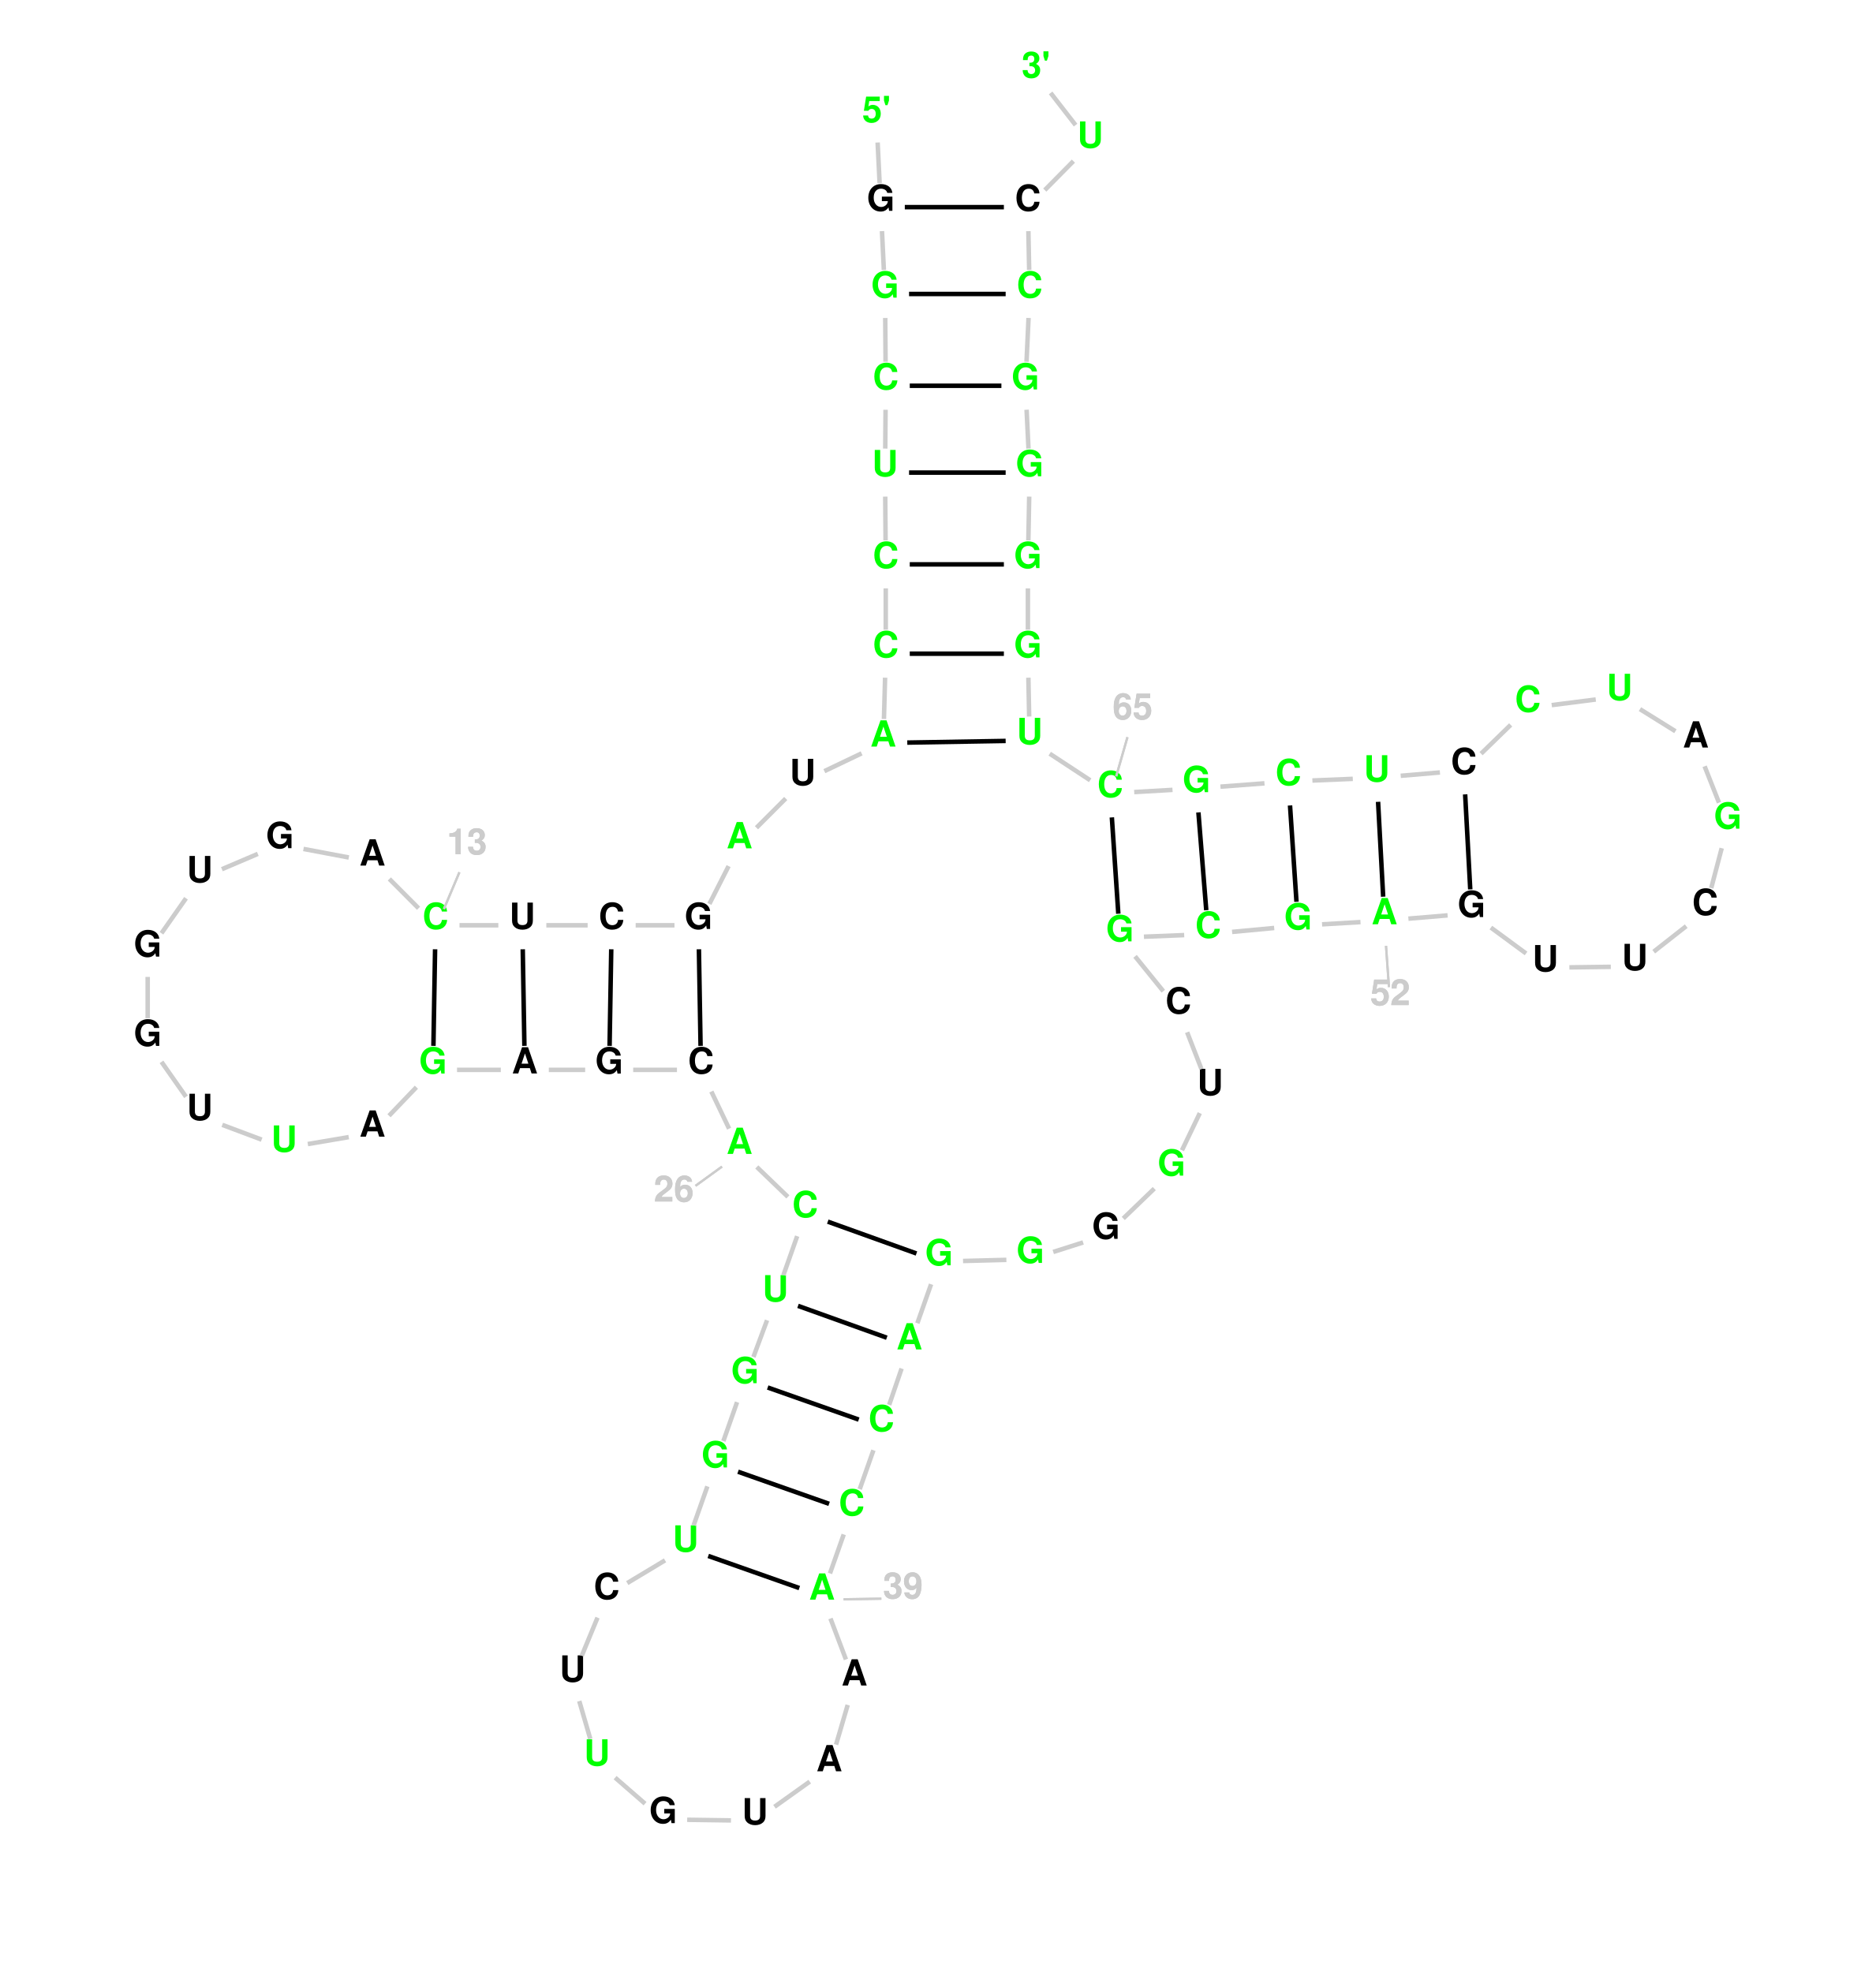
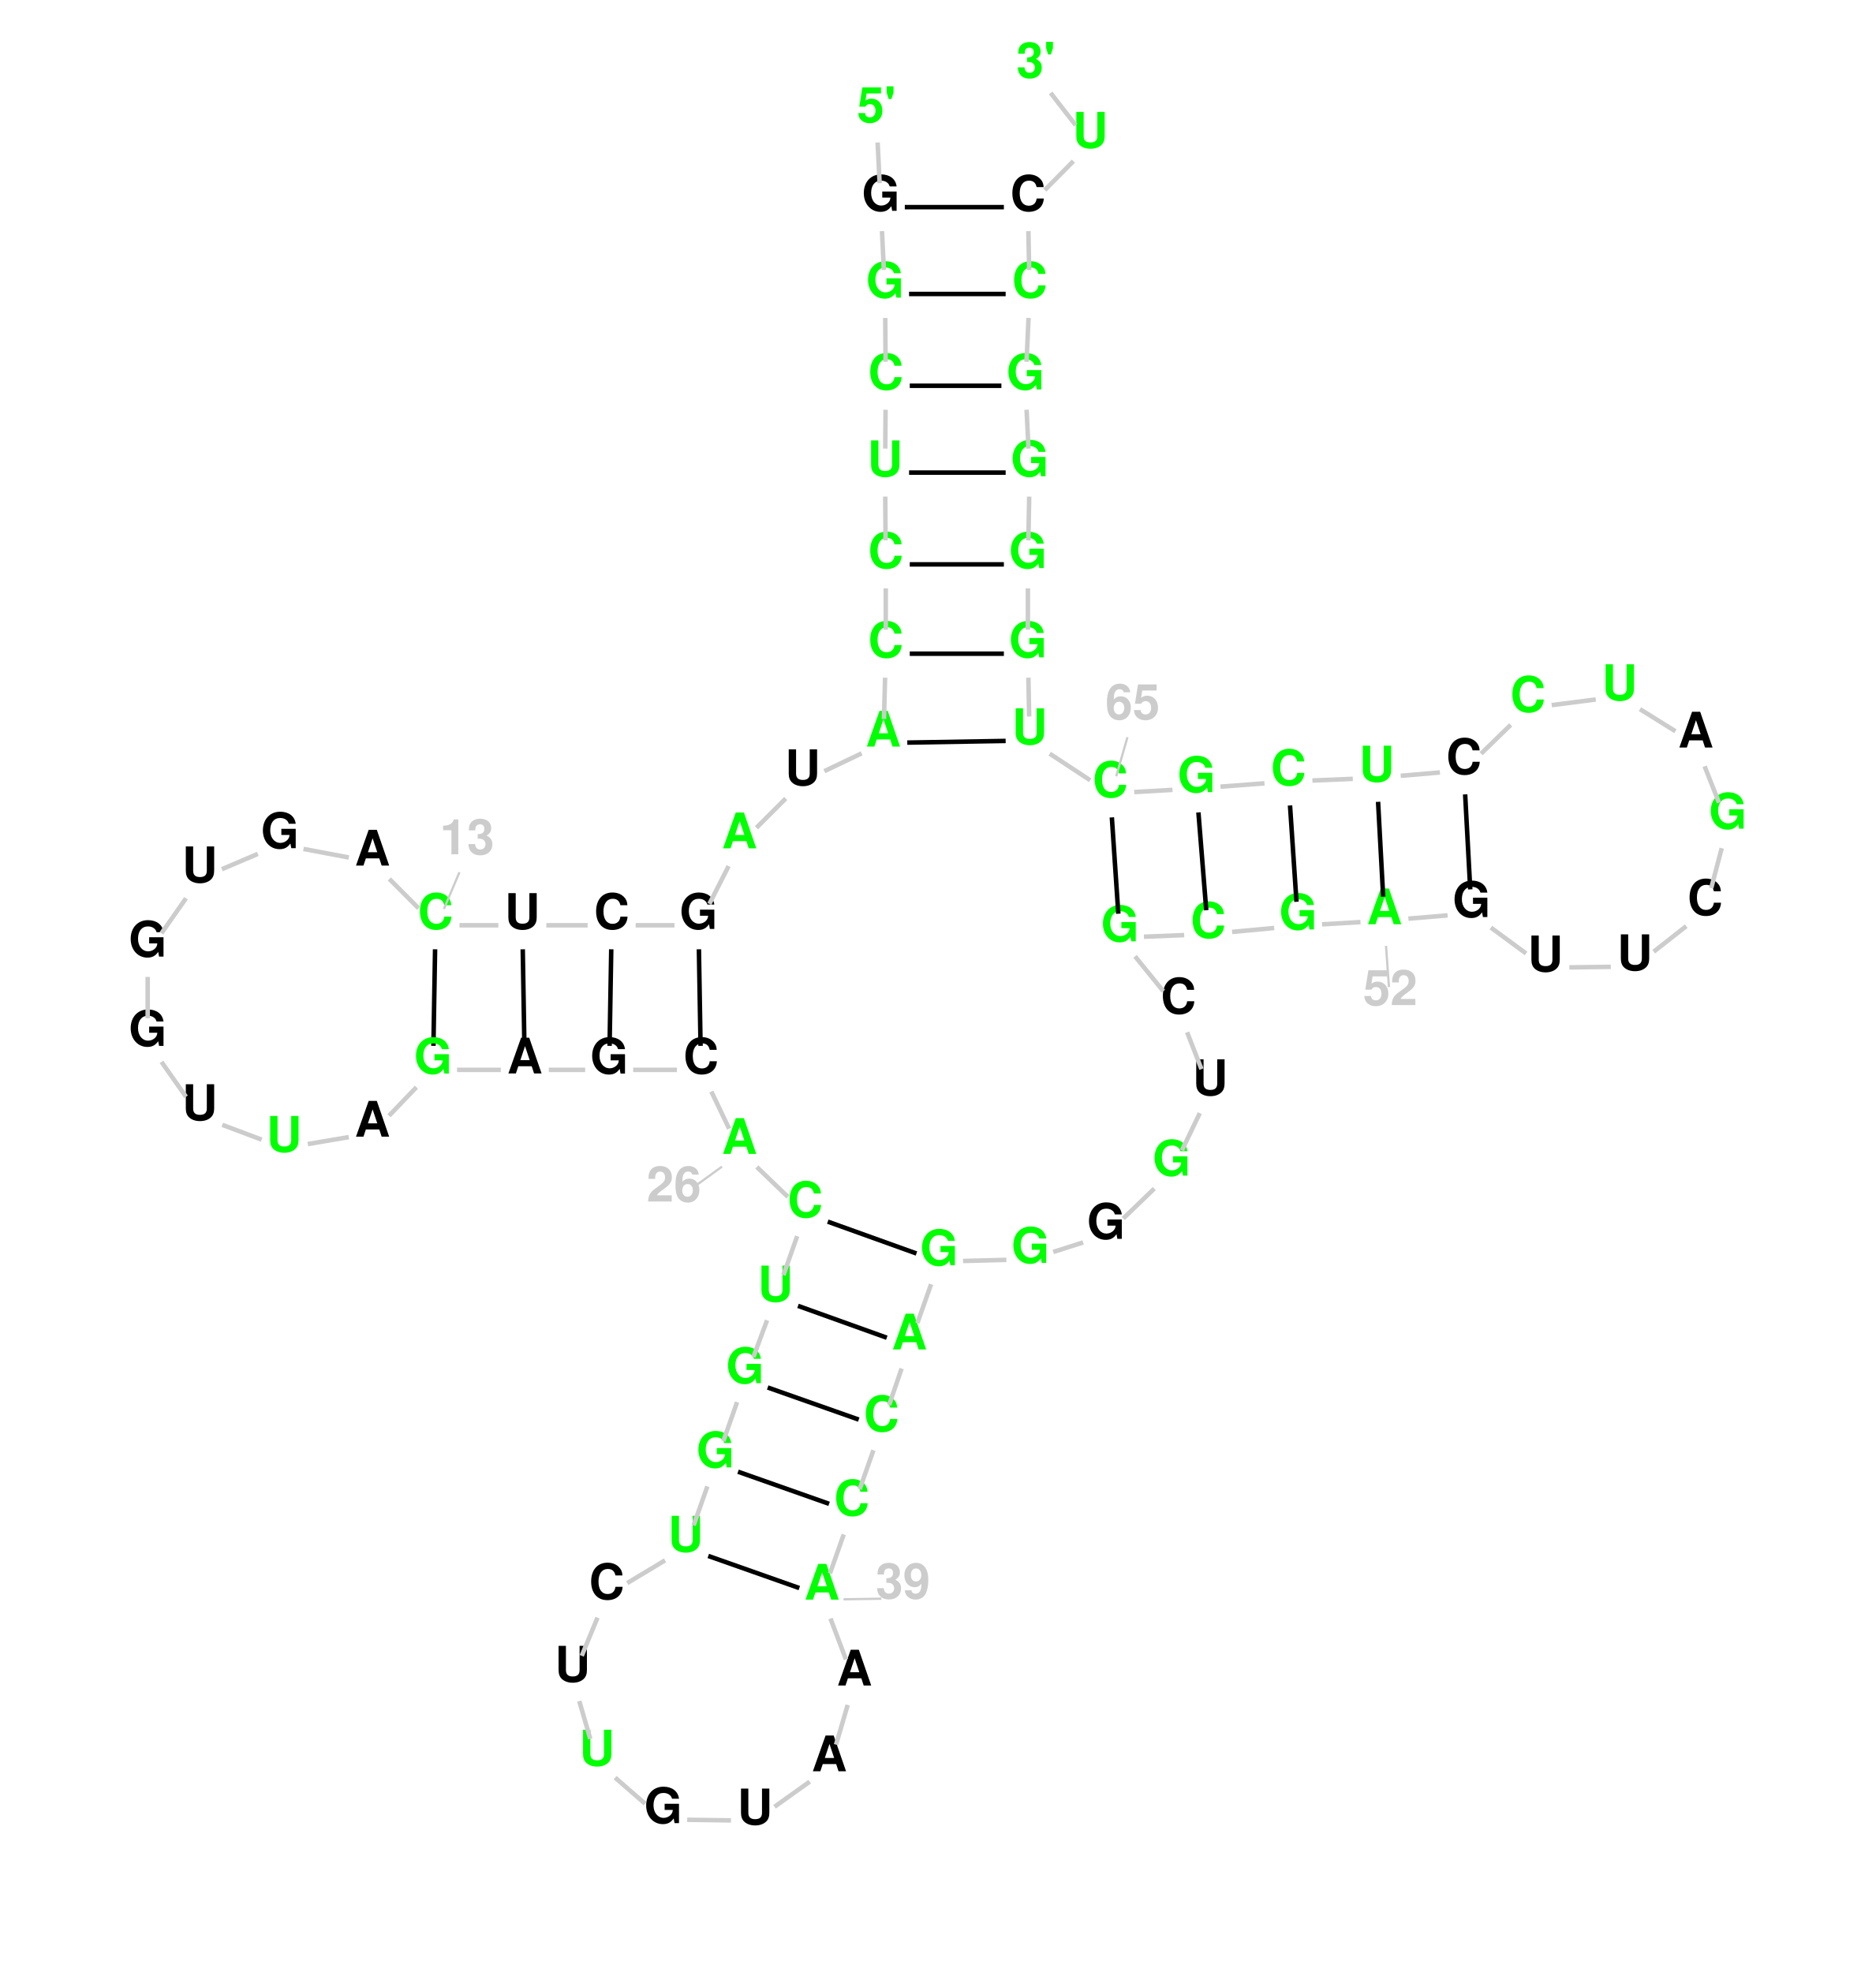
<svg xmlns="http://www.w3.org/2000/svg" width="634.96" height="667.718">
-   <g>
-     <style type="text/css">
+   <g id="r2dt-URS0000023412_9606-E_Thr">
+     <g>
+       <style type="text/css">

- 
- circle.red {stroke: rgb(255, 0, 255); fill: none; }
- circle.green {stroke: rgb(0, 255, 0); fill: none; }
- circle.blue {stroke: rgb(0, 0, 255); fill: none; }
- circle.black {stroke: rgb(0, 0, 0); fill: none; }
- circle.gray {stroke: rgb(204, 204, 204); fill: none; }
- circle.brown {stroke: rgb(211.65, 104.55, 30.6); fill: none; }
- line.red {stroke: rgb(255, 0, 255); stroke-width: 1.524; }
- line.green {stroke: rgb(0, 255, 0); stroke-width: 1.524; }
- line.blue {stroke: rgb(0, 0, 255); stroke-width: 1.524; }
- line.black {stroke: rgb(0, 0, 0); stroke-width: 1.524; }
- line.gray {stroke: rgb(204, 204, 204); stroke-width: 1.524; }
- line.brown {stroke: rgb(211.65, 104.55, 30.6); stroke-width: 1.524; }
- line {stroke: rgb(0, 0, 0); }
- text.red {fill: rgb(255, 0, 255); font-size: 12.192px; font-weight: bold; font-family: Helvetica; }
- text.green {fill: rgb(0, 255, 0); font-size: 12.192px; font-weight: bold; font-family: Helvetica; }
- text.blue {fill: rgb(0, 0, 255); font-size: 12.192px; font-weight: bold; font-family: Helvetica; }
- text.black {fill: rgb(0, 0, 0); font-size: 12.192px; font-weight: bold; font-family: Helvetica; }
- text.gray {fill: rgb(204, 204, 204); font-size: 12.192px; font-weight: bold; font-family: Helvetica; }
- text.brown {fill: rgb(211.65, 104.55, 30.6); font-size: 12.192px; font-weight: bold; font-family: Helvetica; }
- text {fill: rgb(0, 0, 0); font-size: 12.192px; font-weight: bold; font-family: Helvetica; text-anchor: middle; alignment-baseline: middle; }
- 
- .pseudoknot_connection{stroke-linecap: round; stroke-opacity: 0.2; stroke-width: 1.5; }
- .pseudoknot_segment1{stroke-linecap: round; stroke-opacity: 0.4; stroke-width: 12.192; }
- .pseudoknot_segment2{stroke-linecap: round; stroke-opacity: 0.4; stroke-width: 12.192; }
- line.numbering-line{stroke: rgb(204, 204, 204); stroke-width: 0.762; }
- line.predicted{stroke: rgb(0, 0, 0); stroke-dasharray: 2; }
- polyline{fill: none; stroke-linejoin: round; }
- sequential{visibility: hidden; }
- text.numbering-label{fill: rgb(204, 204, 204); }
+ #r2dt-URS0000023412_9606-E_Thr circle.red{stroke: rgb(255, 0, 255); fill: none; }#r2dt-URS0000023412_9606-E_Thr circle.green{stroke: rgb(0, 255, 0); fill: none; }#r2dt-URS0000023412_9606-E_Thr circle.blue{stroke: rgb(0, 0, 255); fill: none; }#r2dt-URS0000023412_9606-E_Thr circle.black{stroke: rgb(0, 0, 0); fill: none; }#r2dt-URS0000023412_9606-E_Thr circle.gray{stroke: rgb(204, 204, 204); fill: none; }#r2dt-URS0000023412_9606-E_Thr circle.brown{stroke: rgb(211.65, 104.55, 30.6); fill: none; }#r2dt-URS0000023412_9606-E_Thr line.red{stroke: rgb(255, 0, 255); stroke-width: 1.524; }#r2dt-URS0000023412_9606-E_Thr line.green{stroke: rgb(0, 255, 0); stroke-width: 1.524; }#r2dt-URS0000023412_9606-E_Thr line.blue{stroke: rgb(0, 0, 255); stroke-width: 1.524; }#r2dt-URS0000023412_9606-E_Thr line.black{stroke: rgb(0, 0, 0); stroke-width: 1.524; }#r2dt-URS0000023412_9606-E_Thr line.gray{stroke: rgb(204, 204, 204); stroke-width: 1.524; }#r2dt-URS0000023412_9606-E_Thr line.brown{stroke: rgb(211.65, 104.55, 30.6); stroke-width: 1.524; }#r2dt-URS0000023412_9606-E_Thr line{stroke: rgb(0, 0, 0); }#r2dt-URS0000023412_9606-E_Thr text.red{fill: rgb(255, 0, 255); font-size: 16.603px; font-weight: bold; font-family: Helvetica; }#r2dt-URS0000023412_9606-E_Thr text.green{fill: rgb(0, 255, 0); font-size: 16.603px; font-weight: bold; font-family: Helvetica; }#r2dt-URS0000023412_9606-E_Thr text.blue{fill: rgb(0, 0, 255); font-size: 16.603px; font-weight: bold; font-family: Helvetica; }#r2dt-URS0000023412_9606-E_Thr text.black{fill: rgb(0, 0, 0); font-size: 16.603px; font-weight: bold; font-family: Helvetica; }#r2dt-URS0000023412_9606-E_Thr text.gray{fill: rgb(204, 204, 204); font-size: 16.603px; font-weight: bold; font-family: Helvetica; }#r2dt-URS0000023412_9606-E_Thr text.brown{fill: rgb(211.65, 104.55, 30.6); font-size: 16.603px; font-weight: bold; font-family: Helvetica; }#r2dt-URS0000023412_9606-E_Thr text{fill: rgb(0, 0, 0); font-size: 16.603px; font-weight: bold; font-family: Helvetica; text-anchor: middle; alignment-baseline: middle; }#r2dt-URS0000023412_9606-E_Thr .pseudoknot_connection{stroke-linecap: round; stroke-opacity: 0.2; stroke-width: 1.5; }#r2dt-URS0000023412_9606-E_Thr .pseudoknot_segment1{stroke-linecap: round; stroke-opacity: 0.4; stroke-width: 12.192; }#r2dt-URS0000023412_9606-E_Thr .pseudoknot_segment2{stroke-linecap: round; stroke-opacity: 0.4; stroke-width: 12.192; }#r2dt-URS0000023412_9606-E_Thr .sequential{visibility: hidden; }#r2dt-URS0000023412_9606-E_Thr line.numbering-line{stroke: rgb(204, 204, 204); stroke-width: 0.762; }#r2dt-URS0000023412_9606-E_Thr line.predicted{stroke: rgb(0, 0, 0); stroke-dasharray: 2; }#r2dt-URS0000023412_9606-E_Thr polyline{fill: none; stroke-linejoin: round; }#r2dt-URS0000023412_9606-E_Thr text.numbering-label{fill: rgb(204, 204, 204); }

</style>
-   </g>
-   <g>
-     <text x="296.73" y="41.352" class="green">5'</text>
-   </g>
-   <g>
-     <text x="298.2" y="71.358" class="black">G</text>
-   </g>
-   <g>
-     <line x1="306.328" y1="70.139" x2="339.872" y2="70.139" class="black" />
-   </g>
-   <g>
-     <text x="299.64" y="100.758" class="green">G</text>
-   </g>
-   <g>
-     <line x1="307.768" y1="99.539" x2="340.472" y2="99.539" class="black" />
-   </g>
-   <g>
-     <text x="299.88" y="131.838" class="green">C</text>
-   </g>
-   <g>
-     <line x1="308.008" y1="130.619" x2="339.032" y2="130.619" class="black" />
-   </g>
-   <g>
-     <text x="299.64" y="161.238" class="green">U</text>
-   </g>
-   <g>
-     <line x1="307.768" y1="160.019" x2="340.472" y2="160.019" class="black" />
-   </g>
-   <g>
-     <text x="299.88" y="192.318" class="green">C</text>
-   </g>
-   <g>
-     <line x1="308.008" y1="191.099" x2="339.872" y2="191.099" class="black" />
-   </g>
-   <g>
-     <text x="299.88" y="222.558" class="green">C</text>
-   </g>
-   <g>
-     <line x1="308.008" y1="221.339" x2="339.872" y2="221.339" class="black" />
-   </g>
-   <g>
-     <text x="299.04" y="252.798" class="green">A</text>
-   </g>
-   <g>
-     <line x1="307.167" y1="251.441" x2="340.473" y2="250.876" class="black" />
-   </g>
-   <g>
-     <text x="271.76" y="265.838" class="black">U</text>
-   </g>
-   <g>
-     <text x="250.36" y="287.238" class="green">A</text>
-   </g>
-   <g>
-     <text x="236.48" y="314.518" class="black">G</text>
-   </g>
-   <g>
-     <line x1="236.619" y1="321.426" x2="237.181" y2="354.132" class="black" />
-   </g>
-   <g>
-     <text x="207.08" y="314.518" class="black">C</text>
-   </g>
-   <g>
-     <line x1="206.941" y1="321.426" x2="206.379" y2="354.132" class="black" />
-   </g>
-   <g>
-     <text x="176.84" y="314.518" class="black">U</text>
-   </g>
-   <g>
-     <line x1="176.979" y1="321.426" x2="177.541" y2="354.132" class="black" />
-   </g>
-   <g>
-     <text x="147.44" y="314.518" class="green">C</text>
-   </g>
-   <g>
-     <line x1="147.301" y1="321.426" x2="146.739" y2="354.132" class="black" />
-   </g>
-   <g>
-     <text x="158.114" y="289.247" class="numbering-label sequential">13</text>
-   </g>
-   <g>
-     <text x="158.114" y="289.247" class="numbering-label template">13</text>
-   </g>
-   <g>
-     <line x1="150.286" y1="307.779" x2="155.539" y2="295.343" class="numbering-line sequential" />
-   </g>
-   <g>
-     <line x1="150.286" y1="307.779" x2="155.539" y2="295.343" class="numbering-line template" />
-   </g>
-   <g>
-     <text x="126.08" y="293.078" class="black">A</text>
-   </g>
-   <g>
-     <text x="94.76" y="287.158" class="black">G</text>
-   </g>
-   <g>
-     <text x="67.64" y="298.718" class="black">U</text>
-   </g>
-   <g>
-     <text x="50" y="323.878" class="black">G</text>
-   </g>
-   <g>
-     <text x="50" y="354.118" class="black">G</text>
-   </g>
-   <g>
-     <text x="67.64" y="379.238" class="black">U</text>
-   </g>
-   <g>
-     <text x="96.2" y="389.958" class="green">U</text>
-   </g>
-   <g>
-     <text x="126.08" y="384.878" class="black">A</text>
-   </g>
-   <g>
-     <text x="146.6" y="363.478" class="green">G</text>
-   </g>
-   <g>
-     <text x="177.68" y="363.478" class="black">A</text>
-   </g>
-   <g>
-     <text x="206.24" y="363.478" class="black">G</text>
-   </g>
-   <g>
-     <text x="237.32" y="363.478" class="black">C</text>
-   </g>
-   <g>
-     <text x="250.36" y="390.718" class="green">A</text>
-   </g>
-   <g>
-     <text x="228.154" y="406.825" class="numbering-label sequential">26</text>
-   </g>
-   <g>
-     <text x="228.154" y="406.825" class="numbering-label template">26</text>
-   </g>
-   <g>
-     <line x1="244.438" y1="395.013" x2="235.469" y2="401.519" class="numbering-line sequential" />
-   </g>
-   <g>
-     <line x1="244.438" y1="395.013" x2="235.469" y2="401.519" class="numbering-line template" />
-   </g>
-   <g>
-     <text x="272.6" y="412.118" class="green">C</text>
-   </g>
-   <g>
-     <line x1="280.25" y1="413.647" x2="310.27" y2="424.431" class="black" />
-   </g>
-   <g>
-     <text x="262.52" y="440.638" class="green">U</text>
-   </g>
-   <g>
-     <line x1="270.17" y1="442.164" x2="300.23" y2="452.953" class="black" />
-   </g>
-   <g>
-     <text x="252.24" y="468.318" class="green">G</text>
-   </g>
-   <g>
-     <line x1="259.905" y1="469.802" x2="290.735" y2="480.675" class="black" />
-   </g>
-   <g>
-     <text x="242.2" y="496.838" class="green">G</text>
-   </g>
-   <g>
-     <line x1="249.865" y1="498.322" x2="280.695" y2="509.195" class="black" />
-   </g>
-   <g>
-     <text x="232.12" y="525.358" class="green">U</text>
-   </g>
-   <g>
-     <line x1="239.785" y1="526.842" x2="270.615" y2="537.715" class="black" />
-   </g>
-   <g>
-     <text x="205.4" y="541.438" class="black">C</text>
-   </g>
-   <g>
-     <text x="193.84" y="569.398" class="black">U</text>
-   </g>
-   <g>
-     <text x="202.12" y="597.798" class="green">U</text>
-   </g>
-   <g>
-     <text x="224.52" y="617.278" class="black">G</text>
-   </g>
-   <g>
-     <text x="255.6" y="617.718" class="black">U</text>
-   </g>
-   <g>
-     <text x="280.76" y="599.758" class="black">A</text>
-   </g>
-   <g>
-     <text x="289.28" y="570.718" class="black">A</text>
-   </g>
-   <g>
-     <text x="278.28" y="541.638" class="green">A</text>
-   </g>
-   <g>
-     <text x="305.709" y="541.2" class="numbering-label sequential">39</text>
-   </g>
-   <g>
-     <text x="305.709" y="541.2" class="numbering-label template">39</text>
-   </g>
-   <g>
-     <line x1="285.594" y1="541.521" x2="298.394" y2="541.317" class="numbering-line sequential" />
-   </g>
-   <g>
-     <line x1="285.594" y1="541.521" x2="298.394" y2="541.317" class="numbering-line template" />
-   </g>
-   <g>
-     <text x="288.36" y="513.118" class="green">C</text>
-   </g>
-   <g>
-     <text x="298.4" y="484.598" class="green">C</text>
-   </g>
-   <g>
-     <text x="307.88" y="456.918" class="green">A</text>
-   </g>
-   <g>
-     <text x="317.92" y="428.398" class="green">G</text>
-   </g>
-   <g>
-     <text x="348.84" y="427.598" class="green">G</text>
-   </g>
-   <g>
-     <text x="374.44" y="419.438" class="black">G</text>
-   </g>
-   <g>
-     <text x="396.64" y="398.038" class="green">G</text>
-   </g>
-   <g>
-     <text x="409.72" y="370.798" class="black">U</text>
-   </g>
-   <g>
-     <text x="398.96" y="343.158" class="black">C</text>
-   </g>
-   <g>
-     <text x="379.16" y="318.718" class="green">G</text>
-   </g>
-   <g>
-     <line x1="378.615" y1="309.389" x2="376.425" y2="276.769" class="black" />
-   </g>
-   <g>
-     <text x="409.04" y="317.518" class="green">C</text>
-   </g>
-   <g>
-     <line x1="408.389" y1="308.197" x2="405.731" y2="275.081" class="black" />
-   </g>
-   <g>
-     <text x="439.48" y="314.678" class="green">G</text>
-   </g>
-   <g>
-     <line x1="438.935" y1="305.349" x2="436.745" y2="272.729" class="black" />
-   </g>
-   <g>
-     <text x="468.72" y="312.958" class="green">A</text>
-   </g>
-   <g>
-     <line x1="468.284" y1="303.622" x2="466.556" y2="271.495" class="black" />
-   </g>
-   <g>
-     <text x="470.677" y="340.32" class="numbering-label sequential">52</text>
-   </g>
-   <g>
-     <text x="470.677" y="340.32" class="numbering-label template">52</text>
-   </g>
-   <g>
-     <line x1="469.242" y1="320.255" x2="470.241" y2="334.224" class="numbering-line sequential" />
-   </g>
-   <g>
-     <line x1="469.242" y1="320.255" x2="470.241" y2="334.224" class="numbering-line template" />
-   </g>
-   <g>
-     <text x="498.2" y="310.478" class="black">G</text>
-   </g>
-   <g>
-     <line x1="497.764" y1="301.142" x2="496.036" y2="268.975" class="black" />
-   </g>
-   <g>
-     <text x="523.2" y="328.878" class="black">U</text>
-   </g>
-   <g>
-     <text x="553.48" y="328.478" class="black">U</text>
-   </g>
-   <g>
-     <text x="577.28" y="309.798" class="black">C</text>
-   </g>
-   <g>
-     <text x="584.96" y="280.558" class="green">G</text>
-   </g>
-   <g>
-     <text x="574.12" y="253.118" class="black">A</text>
-   </g>
-   <g>
-     <text x="548.32" y="237.038" class="green">U</text>
-   </g>
-   <g>
-     <text x="517.28" y="240.998" class="green">C</text>
-   </g>
-   <g>
-     <text x="495.6" y="262.078" class="black">C</text>
-   </g>
-   <g>
-     <text x="466.12" y="264.598" class="green">U</text>
-   </g>
-   <g>
-     <text x="436.2" y="265.838" class="green">C</text>
-   </g>
-   <g>
-     <text x="405.08" y="268.198" class="green">G</text>
-   </g>
-   <g>
-     <text x="375.88" y="269.878" class="green">C</text>
-   </g>
-   <g>
-     <text x="383.461" y="243.514" class="numbering-label sequential">65</text>
-   </g>
-   <g>
-     <text x="383.461" y="243.514" class="numbering-label template">65</text>
-   </g>
-   <g>
-     <line x1="377.902" y1="262.847" x2="381.708" y2="249.61" class="numbering-line sequential" />
-   </g>
-   <g>
-     <line x1="377.902" y1="262.847" x2="381.708" y2="249.61" class="numbering-line template" />
-   </g>
-   <g>
-     <text x="348.6" y="251.958" class="green">U</text>
-   </g>
-   <g>
-     <text x="348" y="222.558" class="green">G</text>
-   </g>
-   <g>
-     <text x="348" y="192.318" class="green">G</text>
-   </g>
-   <g>
-     <text x="348.6" y="161.238" class="green">G</text>
-   </g>
-   <g>
-     <text x="347.16" y="131.838" class="green">G</text>
-   </g>
-   <g>
-     <text x="348.6" y="100.758" class="green">C</text>
-   </g>
-   <g>
-     <text x="348" y="71.358" class="black">C</text>
-   </g>
-   <g>
-     <text x="369.127" y="50" class="green">U</text>
-   </g>
-   <g>
-     <text x="350.714" y="26.262" class="green">3'</text>
-   </g>
-   <g>
-     <line x1="297.128" y1="48.251" x2="297.802" y2="62.02" class="gray" />
-   </g>
-   <g>
-     <line x1="298.598" y1="78.257" x2="299.242" y2="91.42" class="gray" />
-   </g>
-   <g>
-     <line x1="299.703" y1="107.667" x2="299.817" y2="122.491" class="gray" />
-   </g>
-   <g>
-     <line x1="299.814" y1="138.747" x2="299.706" y2="151.891" class="gray" />
-   </g>
-   <g>
-     <line x1="299.703" y1="168.147" x2="299.817" y2="182.971" class="gray" />
-   </g>
-   <g>
-     <line x1="299.88" y1="199.227" x2="299.88" y2="213.211" class="gray" />
-   </g>
-   <g>
-     <line x1="299.654" y1="229.464" x2="299.266" y2="243.454" class="gray" />
-   </g>
-   <g>
-     <line x1="291.707" y1="255.084" x2="279.093" y2="261.113" class="gray" />
-   </g>
-   <g>
-     <line x1="266.013" y1="270.366" x2="256.107" y2="280.271" class="gray" />
-   </g>
-   <g>
-     <line x1="246.674" y1="293.263" x2="240.166" y2="306.054" class="gray" />
-   </g>
-   <g>
-     <line x1="228.352" y1="313.299" x2="215.208" y2="313.299" class="gray" />
-   </g>
-   <g>
-     <line x1="198.952" y1="313.299" x2="184.968" y2="313.299" class="gray" />
-   </g>
-   <g>
-     <line x1="168.712" y1="313.299" x2="155.568" y2="313.299" class="gray" />
-   </g>
-   <g>
-     <line x1="141.703" y1="307.54" x2="131.817" y2="297.617" class="gray" />
-   </g>
-   <g>
-     <line x1="118.093" y1="290.349" x2="102.747" y2="287.448" class="gray" />
-   </g>
-   <g>
-     <line x1="87.283" y1="289.126" x2="75.117" y2="294.311" class="gray" />
-   </g>
-   <g>
-     <line x1="62.974" y1="304.154" x2="54.666" y2="316.003" class="gray" />
-   </g>
-   <g>
-     <line x1="50" y1="330.787" x2="50" y2="344.771" class="gray" />
-   </g>
-   <g>
-     <line x1="54.671" y1="359.55" x2="62.969" y2="371.367" class="gray" />
-   </g>
-   <g>
-     <line x1="75.25" y1="380.875" x2="88.59" y2="385.882" class="gray" />
-   </g>
-   <g>
-     <line x1="104.213" y1="387.376" x2="118.067" y2="385.021" class="gray" />
-   </g>
-   <g>
-     <line x1="131.706" y1="377.792" x2="140.974" y2="368.125" class="gray" />
-   </g>
-   <g>
-     <line x1="154.728" y1="362.259" x2="169.552" y2="362.259" class="gray" />
-   </g>
-   <g>
-     <line x1="185.808" y1="362.259" x2="198.112" y2="362.259" class="gray" />
-   </g>
-   <g>
-     <line x1="214.368" y1="362.259" x2="229.192" y2="362.259" class="gray" />
-   </g>
-   <g>
-     <line x1="240.83" y1="369.59" x2="246.85" y2="382.167" class="gray" />
-   </g>
-   <g>
-     <line x1="256.217" y1="395.134" x2="266.743" y2="405.263" class="gray" />
-   </g>
-   <g>
-     <line x1="269.891" y1="418.562" x2="265.229" y2="431.755" class="gray" />
-   </g>
-   <g>
-     <line x1="259.69" y1="447.038" x2="255.07" y2="459.479" class="gray" />
-   </g>
-   <g>
-     <line x1="249.541" y1="474.766" x2="244.899" y2="487.952" class="gray" />
-   </g>
-   <g>
-     <line x1="239.491" y1="503.282" x2="234.829" y2="516.475" class="gray" />
-   </g>
-   <g>
-     <line x1="225.156" y1="528.33" x2="212.364" y2="536.028" class="gray" />
-   </g>
-   <g>
-     <line x1="202.294" y1="547.73" x2="196.946" y2="560.667" class="gray" />
-   </g>
-   <g>
-     <line x1="196.115" y1="575.982" x2="199.845" y2="588.775" class="gray" />
-   </g>
-   <g>
-     <line x1="208.253" y1="601.912" x2="218.387" y2="610.725" class="gray" />
-   </g>
-   <g>
-     <line x1="232.647" y1="616.174" x2="247.473" y2="616.384" class="gray" />
-   </g>
-   <g>
-     <line x1="262.216" y1="611.776" x2="274.144" y2="603.261" class="gray" />
-   </g>
-   <g>
-     <line x1="283.048" y1="590.739" x2="286.992" y2="577.298" class="gray" />
-   </g>
-   <g>
-     <line x1="286.404" y1="561.896" x2="281.156" y2="548.021" class="gray" />
-   </g>
-   <g>
-     <line x1="280.989" y1="532.755" x2="285.651" y2="519.562" class="gray" />
-   </g>
-   <g>
-     <line x1="291.059" y1="504.232" x2="295.701" y2="491.046" class="gray" />
-   </g>
-   <g>
-     <line x1="301.034" y1="475.689" x2="305.246" y2="463.388" class="gray" />
-   </g>
-   <g>
-     <line x1="310.579" y1="448.032" x2="315.221" y2="434.846" class="gray" />
-   </g>
-   <g>
-     <line x1="326.045" y1="426.968" x2="340.715" y2="426.589" class="gray" />
-   </g>
-   <g>
-     <line x1="356.584" y1="423.91" x2="366.696" y2="420.687" class="gray" />
-   </g>
-   <g>
-     <line x1="380.292" y1="412.578" x2="390.788" y2="402.46" class="gray" />
-   </g>
-   <g>
-     <line x1="400.158" y1="389.491" x2="406.202" y2="376.906" class="gray" />
-   </g>
-   <g>
-     <line x1="406.771" y1="362.004" x2="401.909" y2="349.513" class="gray" />
-   </g>
-   <g>
-     <line x1="393.843" y1="335.623" x2="384.277" y2="323.814" class="gray" />
-   </g>
-   <g>
-     <line x1="387.282" y1="317.172" x2="400.918" y2="316.625" class="gray" />
-   </g>
-   <g>
-     <line x1="417.133" y1="315.544" x2="431.387" y2="314.214" class="gray" />
-   </g>
-   <g>
-     <line x1="447.594" y1="312.981" x2="460.606" y2="312.216" class="gray" />
-   </g>
-   <g>
-     <line x1="476.82" y1="311.057" x2="490.1" y2="309.94" class="gray" />
-   </g>
-   <g>
-     <line x1="504.746" y1="314.077" x2="516.654" y2="322.841" class="gray" />
-   </g>
-   <g>
-     <line x1="531.327" y1="327.551" x2="545.353" y2="327.366" class="gray" />
-   </g>
-   <g>
-     <line x1="559.874" y1="322.24" x2="570.886" y2="313.597" class="gray" />
-   </g>
-   <g>
-     <line x1="579.345" y1="300.717" x2="582.895" y2="287.2" class="gray" />
-   </g>
-   <g>
-     <line x1="581.974" y1="271.779" x2="577.106" y2="259.458" class="gray" />
-   </g>
-   <g>
-     <line x1="567.222" y1="247.599" x2="555.218" y2="240.118" class="gray" />
-   </g>
-   <g>
-     <line x1="540.257" y1="236.847" x2="525.343" y2="238.75" class="gray" />
-   </g>
-   <g>
-     <line x1="511.452" y1="245.445" x2="501.428" y2="255.192" class="gray" />
-   </g>
-   <g>
-     <line x1="487.501" y1="261.551" x2="474.219" y2="262.686" class="gray" />
-   </g>
-   <g>
-     <line x1="457.999" y1="263.715" x2="444.321" y2="264.282" class="gray" />
-   </g>
-   <g>
-     <line x1="428.095" y1="265.233" x2="413.185" y2="266.364" class="gray" />
-   </g>
-   <g>
-     <line x1="396.965" y1="267.446" x2="383.995" y2="268.192" class="gray" />
-   </g>
-   <g>
-     <line x1="369.087" y1="264.196" x2="355.393" y2="255.201" class="gray" />
-   </g>
-   <g>
-     <line x1="348.434" y1="242.612" x2="348.166" y2="229.465" class="gray" />
-   </g>
-   <g>
-     <line x1="348" y1="213.211" x2="348" y2="199.227" class="gray" />
-   </g>
-   <g>
-     <line x1="348.157" y1="182.972" x2="348.443" y2="168.145" class="gray" />
-   </g>
-   <g>
-     <line x1="348.202" y1="151.9" x2="347.558" y2="138.737" class="gray" />
-   </g>
-   <g>
-     <line x1="347.536" y1="122.499" x2="348.224" y2="107.658" class="gray" />
-   </g>
-   <g>
-     <line x1="348.434" y1="91.412" x2="348.166" y2="78.265" class="gray" />
-   </g>
-   <g>
-     <line x1="353.716" y1="64.36" x2="363.411" y2="54.559" class="gray" />
-   </g>
-   <g>
-     <line x1="364.146" y1="42.358" x2="355.696" y2="31.465" class="gray" />
+     </g>
+     <g>
+       <text x="296.73" y="41.352" class="green">5'</text>
+     </g>
+     <g>
+       <text x="298.2" y="71.358" class="black">G</text>
+     </g>
+     <g>
+       <line x1="306.328" y1="70.139" x2="339.872" y2="70.139" class="black" />
+     </g>
+     <g>
+       <text x="299.64" y="100.758" class="green">G</text>
+     </g>
+     <g>
+       <line x1="307.768" y1="99.539" x2="340.472" y2="99.539" class="black" />
+     </g>
+     <g>
+       <text x="299.88" y="131.838" class="green">C</text>
+     </g>
+     <g>
+       <line x1="308.008" y1="130.619" x2="339.032" y2="130.619" class="black" />
+     </g>
+     <g>
+       <text x="299.64" y="161.238" class="green">U</text>
+     </g>
+     <g>
+       <line x1="307.768" y1="160.019" x2="340.472" y2="160.019" class="black" />
+     </g>
+     <g>
+       <text x="299.88" y="192.318" class="green">C</text>
+     </g>
+     <g>
+       <line x1="308.008" y1="191.099" x2="339.872" y2="191.099" class="black" />
+     </g>
+     <g>
+       <text x="299.88" y="222.558" class="green">C</text>
+     </g>
+     <g>
+       <line x1="308.008" y1="221.339" x2="339.872" y2="221.339" class="black" />
+     </g>
+     <g>
+       <text x="299.04" y="252.798" class="green">A</text>
+     </g>
+     <g>
+       <line x1="307.167" y1="251.441" x2="340.473" y2="250.876" class="black" />
+     </g>
+     <g>
+       <text x="271.76" y="265.838" class="black">U</text>
+     </g>
+     <g>
+       <text x="250.36" y="287.238" class="green">A</text>
+     </g>
+     <g>
+       <text x="236.48" y="314.518" class="black">G</text>
+     </g>
+     <g>
+       <line x1="236.619" y1="321.426" x2="237.181" y2="354.132" class="black" />
+     </g>
+     <g>
+       <text x="207.08" y="314.518" class="black">C</text>
+     </g>
+     <g>
+       <line x1="206.941" y1="321.426" x2="206.379" y2="354.132" class="black" />
+     </g>
+     <g>
+       <text x="176.84" y="314.518" class="black">U</text>
+     </g>
+     <g>
+       <line x1="176.979" y1="321.426" x2="177.541" y2="354.132" class="black" />
+     </g>
+     <g>
+       <text x="147.44" y="314.518" class="green">C</text>
+     </g>
+     <g>
+       <line x1="147.301" y1="321.426" x2="146.739" y2="354.132" class="black" />
+     </g>
+     <g>
+       <text x="158.114" y="289.247" class="numbering-label sequential">13</text>
+     </g>
+     <g>
+       <text x="158.114" y="289.247" class="numbering-label template">13</text>
+     </g>
+     <g>
+       <line x1="150.286" y1="307.779" x2="155.539" y2="295.343" class="numbering-line sequential" />
+     </g>
+     <g>
+       <line x1="150.286" y1="307.779" x2="155.539" y2="295.343" class="numbering-line template" />
+     </g>
+     <g>
+       <text x="126.08" y="293.078" class="black">A</text>
+     </g>
+     <g>
+       <text x="94.76" y="287.158" class="black">G</text>
+     </g>
+     <g>
+       <text x="67.64" y="298.718" class="black">U</text>
+     </g>
+     <g>
+       <text x="50" y="323.878" class="black">G</text>
+     </g>
+     <g>
+       <text x="50" y="354.118" class="black">G</text>
+     </g>
+     <g>
+       <text x="67.64" y="379.238" class="black">U</text>
+     </g>
+     <g>
+       <text x="96.2" y="389.958" class="green">U</text>
+     </g>
+     <g>
+       <text x="126.08" y="384.878" class="black">A</text>
+     </g>
+     <g>
+       <text x="146.6" y="363.478" class="green">G</text>
+     </g>
+     <g>
+       <text x="177.68" y="363.478" class="black">A</text>
+     </g>
+     <g>
+       <text x="206.24" y="363.478" class="black">G</text>
+     </g>
+     <g>
+       <text x="237.32" y="363.478" class="black">C</text>
+     </g>
+     <g>
+       <text x="250.36" y="390.718" class="green">A</text>
+     </g>
+     <g>
+       <text x="228.154" y="406.825" class="numbering-label sequential">26</text>
+     </g>
+     <g>
+       <text x="228.154" y="406.825" class="numbering-label template">26</text>
+     </g>
+     <g>
+       <line x1="244.438" y1="395.013" x2="235.469" y2="401.519" class="numbering-line sequential" />
+     </g>
+     <g>
+       <line x1="244.438" y1="395.013" x2="235.469" y2="401.519" class="numbering-line template" />
+     </g>
+     <g>
+       <text x="272.6" y="412.118" class="green">C</text>
+     </g>
+     <g>
+       <line x1="280.25" y1="413.647" x2="310.27" y2="424.431" class="black" />
+     </g>
+     <g>
+       <text x="262.52" y="440.638" class="green">U</text>
+     </g>
+     <g>
+       <line x1="270.17" y1="442.164" x2="300.23" y2="452.953" class="black" />
+     </g>
+     <g>
+       <text x="252.24" y="468.318" class="green">G</text>
+     </g>
+     <g>
+       <line x1="259.905" y1="469.802" x2="290.735" y2="480.675" class="black" />
+     </g>
+     <g>
+       <text x="242.2" y="496.838" class="green">G</text>
+     </g>
+     <g>
+       <line x1="249.865" y1="498.322" x2="280.695" y2="509.195" class="black" />
+     </g>
+     <g>
+       <text x="232.12" y="525.358" class="green">U</text>
+     </g>
+     <g>
+       <line x1="239.785" y1="526.842" x2="270.615" y2="537.715" class="black" />
+     </g>
+     <g>
+       <text x="205.4" y="541.438" class="black">C</text>
+     </g>
+     <g>
+       <text x="193.84" y="569.398" class="black">U</text>
+     </g>
+     <g>
+       <text x="202.12" y="597.798" class="green">U</text>
+     </g>
+     <g>
+       <text x="224.52" y="617.278" class="black">G</text>
+     </g>
+     <g>
+       <text x="255.6" y="617.718" class="black">U</text>
+     </g>
+     <g>
+       <text x="280.76" y="599.758" class="black">A</text>
+     </g>
+     <g>
+       <text x="289.28" y="570.718" class="black">A</text>
+     </g>
+     <g>
+       <text x="278.28" y="541.638" class="green">A</text>
+     </g>
+     <g>
+       <text x="305.709" y="541.2" class="numbering-label sequential">39</text>
+     </g>
+     <g>
+       <text x="305.709" y="541.2" class="numbering-label template">39</text>
+     </g>
+     <g>
+       <line x1="285.594" y1="541.521" x2="298.394" y2="541.317" class="numbering-line sequential" />
+     </g>
+     <g>
+       <line x1="285.594" y1="541.521" x2="298.394" y2="541.317" class="numbering-line template" />
+     </g>
+     <g>
+       <text x="288.36" y="513.118" class="green">C</text>
+     </g>
+     <g>
+       <text x="298.4" y="484.598" class="green">C</text>
+     </g>
+     <g>
+       <text x="307.88" y="456.918" class="green">A</text>
+     </g>
+     <g>
+       <text x="317.92" y="428.398" class="green">G</text>
+     </g>
+     <g>
+       <text x="348.84" y="427.598" class="green">G</text>
+     </g>
+     <g>
+       <text x="374.44" y="419.438" class="black">G</text>
+     </g>
+     <g>
+       <text x="396.64" y="398.038" class="green">G</text>
+     </g>
+     <g>
+       <text x="409.72" y="370.798" class="black">U</text>
+     </g>
+     <g>
+       <text x="398.96" y="343.158" class="black">C</text>
+     </g>
+     <g>
+       <text x="379.16" y="318.718" class="green">G</text>
+     </g>
+     <g>
+       <line x1="378.615" y1="309.389" x2="376.425" y2="276.769" class="black" />
+     </g>
+     <g>
+       <text x="409.04" y="317.518" class="green">C</text>
+     </g>
+     <g>
+       <line x1="408.389" y1="308.197" x2="405.731" y2="275.081" class="black" />
+     </g>
+     <g>
+       <text x="439.48" y="314.678" class="green">G</text>
+     </g>
+     <g>
+       <line x1="438.935" y1="305.349" x2="436.745" y2="272.729" class="black" />
+     </g>
+     <g>
+       <text x="468.72" y="312.958" class="green">A</text>
+     </g>
+     <g>
+       <line x1="468.284" y1="303.622" x2="466.556" y2="271.495" class="black" />
+     </g>
+     <g>
+       <text x="470.677" y="340.32" class="numbering-label sequential">52</text>
+     </g>
+     <g>
+       <text x="470.677" y="340.32" class="numbering-label template">52</text>
+     </g>
+     <g>
+       <line x1="469.242" y1="320.255" x2="470.241" y2="334.224" class="numbering-line sequential" />
+     </g>
+     <g>
+       <line x1="469.242" y1="320.255" x2="470.241" y2="334.224" class="numbering-line template" />
+     </g>
+     <g>
+       <text x="498.2" y="310.478" class="black">G</text>
+     </g>
+     <g>
+       <line x1="497.764" y1="301.142" x2="496.036" y2="268.975" class="black" />
+     </g>
+     <g>
+       <text x="523.2" y="328.878" class="black">U</text>
+     </g>
+     <g>
+       <text x="553.48" y="328.478" class="black">U</text>
+     </g>
+     <g>
+       <text x="577.28" y="309.798" class="black">C</text>
+     </g>
+     <g>
+       <text x="584.96" y="280.558" class="green">G</text>
+     </g>
+     <g>
+       <text x="574.12" y="253.118" class="black">A</text>
+     </g>
+     <g>
+       <text x="548.32" y="237.038" class="green">U</text>
+     </g>
+     <g>
+       <text x="517.28" y="240.998" class="green">C</text>
+     </g>
+     <g>
+       <text x="495.6" y="262.078" class="black">C</text>
+     </g>
+     <g>
+       <text x="466.12" y="264.598" class="green">U</text>
+     </g>
+     <g>
+       <text x="436.2" y="265.838" class="green">C</text>
+     </g>
+     <g>
+       <text x="405.08" y="268.198" class="green">G</text>
+     </g>
+     <g>
+       <text x="375.88" y="269.878" class="green">C</text>
+     </g>
+     <g>
+       <text x="383.461" y="243.514" class="numbering-label sequential">65</text>
+     </g>
+     <g>
+       <text x="383.461" y="243.514" class="numbering-label template">65</text>
+     </g>
+     <g>
+       <line x1="377.902" y1="262.847" x2="381.708" y2="249.61" class="numbering-line sequential" />
+     </g>
+     <g>
+       <line x1="377.902" y1="262.847" x2="381.708" y2="249.61" class="numbering-line template" />
+     </g>
+     <g>
+       <text x="348.6" y="251.958" class="green">U</text>
+     </g>
+     <g>
+       <text x="348" y="222.558" class="green">G</text>
+     </g>
+     <g>
+       <text x="348" y="192.318" class="green">G</text>
+     </g>
+     <g>
+       <text x="348.6" y="161.238" class="green">G</text>
+     </g>
+     <g>
+       <text x="347.16" y="131.838" class="green">G</text>
+     </g>
+     <g>
+       <text x="348.6" y="100.758" class="green">C</text>
+     </g>
+     <g>
+       <text x="348" y="71.358" class="black">C</text>
+     </g>
+     <g>
+       <text x="369.127" y="50" class="green">U</text>
+     </g>
+     <g>
+       <text x="350.714" y="26.262" class="green">3'</text>
+     </g>
+     <g>
+       <line x1="297.128" y1="48.251" x2="297.802" y2="62.02" class="gray" />
+     </g>
+     <g>
+       <line x1="298.598" y1="78.257" x2="299.242" y2="91.42" class="gray" />
+     </g>
+     <g>
+       <line x1="299.703" y1="107.667" x2="299.817" y2="122.491" class="gray" />
+     </g>
+     <g>
+       <line x1="299.814" y1="138.747" x2="299.706" y2="151.891" class="gray" />
+     </g>
+     <g>
+       <line x1="299.703" y1="168.147" x2="299.817" y2="182.971" class="gray" />
+     </g>
+     <g>
+       <line x1="299.88" y1="199.227" x2="299.88" y2="213.211" class="gray" />
+     </g>
+     <g>
+       <line x1="299.654" y1="229.464" x2="299.266" y2="243.454" class="gray" />
+     </g>
+     <g>
+       <line x1="291.707" y1="255.084" x2="279.093" y2="261.113" class="gray" />
+     </g>
+     <g>
+       <line x1="266.013" y1="270.366" x2="256.107" y2="280.271" class="gray" />
+     </g>
+     <g>
+       <line x1="246.674" y1="293.263" x2="240.166" y2="306.054" class="gray" />
+     </g>
+     <g>
+       <line x1="228.352" y1="313.299" x2="215.208" y2="313.299" class="gray" />
+     </g>
+     <g>
+       <line x1="198.952" y1="313.299" x2="184.968" y2="313.299" class="gray" />
+     </g>
+     <g>
+       <line x1="168.712" y1="313.299" x2="155.568" y2="313.299" class="gray" />
+     </g>
+     <g>
+       <line x1="141.703" y1="307.54" x2="131.817" y2="297.617" class="gray" />
+     </g>
+     <g>
+       <line x1="118.093" y1="290.349" x2="102.747" y2="287.448" class="gray" />
+     </g>
+     <g>
+       <line x1="87.283" y1="289.126" x2="75.117" y2="294.311" class="gray" />
+     </g>
+     <g>
+       <line x1="62.974" y1="304.154" x2="54.666" y2="316.003" class="gray" />
+     </g>
+     <g>
+       <line x1="50" y1="330.787" x2="50" y2="344.771" class="gray" />
+     </g>
+     <g>
+       <line x1="54.671" y1="359.55" x2="62.969" y2="371.367" class="gray" />
+     </g>
+     <g>
+       <line x1="75.25" y1="380.875" x2="88.59" y2="385.882" class="gray" />
+     </g>
+     <g>
+       <line x1="104.213" y1="387.376" x2="118.067" y2="385.021" class="gray" />
+     </g>
+     <g>
+       <line x1="131.706" y1="377.792" x2="140.974" y2="368.125" class="gray" />
+     </g>
+     <g>
+       <line x1="154.728" y1="362.259" x2="169.552" y2="362.259" class="gray" />
+     </g>
+     <g>
+       <line x1="185.808" y1="362.259" x2="198.112" y2="362.259" class="gray" />
+     </g>
+     <g>
+       <line x1="214.368" y1="362.259" x2="229.192" y2="362.259" class="gray" />
+     </g>
+     <g>
+       <line x1="240.83" y1="369.59" x2="246.85" y2="382.167" class="gray" />
+     </g>
+     <g>
+       <line x1="256.217" y1="395.134" x2="266.743" y2="405.263" class="gray" />
+     </g>
+     <g>
+       <line x1="269.891" y1="418.562" x2="265.229" y2="431.755" class="gray" />
+     </g>
+     <g>
+       <line x1="259.69" y1="447.038" x2="255.07" y2="459.479" class="gray" />
+     </g>
+     <g>
+       <line x1="249.541" y1="474.766" x2="244.899" y2="487.952" class="gray" />
+     </g>
+     <g>
+       <line x1="239.491" y1="503.282" x2="234.829" y2="516.475" class="gray" />
+     </g>
+     <g>
+       <line x1="225.156" y1="528.33" x2="212.364" y2="536.028" class="gray" />
+     </g>
+     <g>
+       <line x1="202.294" y1="547.73" x2="196.946" y2="560.667" class="gray" />
+     </g>
+     <g>
+       <line x1="196.115" y1="575.982" x2="199.845" y2="588.775" class="gray" />
+     </g>
+     <g>
+       <line x1="208.253" y1="601.912" x2="218.387" y2="610.725" class="gray" />
+     </g>
+     <g>
+       <line x1="232.647" y1="616.174" x2="247.473" y2="616.384" class="gray" />
+     </g>
+     <g>
+       <line x1="262.216" y1="611.776" x2="274.144" y2="603.261" class="gray" />
+     </g>
+     <g>
+       <line x1="283.048" y1="590.739" x2="286.992" y2="577.298" class="gray" />
+     </g>
+     <g>
+       <line x1="286.404" y1="561.896" x2="281.156" y2="548.021" class="gray" />
+     </g>
+     <g>
+       <line x1="280.989" y1="532.755" x2="285.651" y2="519.562" class="gray" />
+     </g>
+     <g>
+       <line x1="291.059" y1="504.232" x2="295.701" y2="491.046" class="gray" />
+     </g>
+     <g>
+       <line x1="301.034" y1="475.689" x2="305.246" y2="463.388" class="gray" />
+     </g>
+     <g>
+       <line x1="310.579" y1="448.032" x2="315.221" y2="434.846" class="gray" />
+     </g>
+     <g>
+       <line x1="326.045" y1="426.968" x2="340.715" y2="426.589" class="gray" />
+     </g>
+     <g>
+       <line x1="356.584" y1="423.91" x2="366.696" y2="420.687" class="gray" />
+     </g>
+     <g>
+       <line x1="380.292" y1="412.578" x2="390.788" y2="402.46" class="gray" />
+     </g>
+     <g>
+       <line x1="400.158" y1="389.491" x2="406.202" y2="376.906" class="gray" />
+     </g>
+     <g>
+       <line x1="406.771" y1="362.004" x2="401.909" y2="349.513" class="gray" />
+     </g>
+     <g>
+       <line x1="393.843" y1="335.623" x2="384.277" y2="323.814" class="gray" />
+     </g>
+     <g>
+       <line x1="387.282" y1="317.172" x2="400.918" y2="316.625" class="gray" />
+     </g>
+     <g>
+       <line x1="417.133" y1="315.544" x2="431.387" y2="314.214" class="gray" />
+     </g>
+     <g>
+       <line x1="447.594" y1="312.981" x2="460.606" y2="312.216" class="gray" />
+     </g>
+     <g>
+       <line x1="476.82" y1="311.057" x2="490.1" y2="309.94" class="gray" />
+     </g>
+     <g>
+       <line x1="504.746" y1="314.077" x2="516.654" y2="322.841" class="gray" />
+     </g>
+     <g>
+       <line x1="531.327" y1="327.551" x2="545.353" y2="327.366" class="gray" />
+     </g>
+     <g>
+       <line x1="559.874" y1="322.24" x2="570.886" y2="313.597" class="gray" />
+     </g>
+     <g>
+       <line x1="579.345" y1="300.717" x2="582.895" y2="287.2" class="gray" />
+     </g>
+     <g>
+       <line x1="581.974" y1="271.779" x2="577.106" y2="259.458" class="gray" />
+     </g>
+     <g>
+       <line x1="567.222" y1="247.599" x2="555.218" y2="240.118" class="gray" />
+     </g>
+     <g>
+       <line x1="540.257" y1="236.847" x2="525.343" y2="238.75" class="gray" />
+     </g>
+     <g>
+       <line x1="511.452" y1="245.445" x2="501.428" y2="255.192" class="gray" />
+     </g>
+     <g>
+       <line x1="487.501" y1="261.551" x2="474.219" y2="262.686" class="gray" />
+     </g>
+     <g>
+       <line x1="457.999" y1="263.715" x2="444.321" y2="264.282" class="gray" />
+     </g>
+     <g>
+       <line x1="428.095" y1="265.233" x2="413.185" y2="266.364" class="gray" />
+     </g>
+     <g>
+       <line x1="396.965" y1="267.446" x2="383.995" y2="268.192" class="gray" />
+     </g>
+     <g>
+       <line x1="369.087" y1="264.196" x2="355.393" y2="255.201" class="gray" />
+     </g>
+     <g>
+       <line x1="348.434" y1="242.612" x2="348.166" y2="229.465" class="gray" />
+     </g>
+     <g>
+       <line x1="348" y1="213.211" x2="348" y2="199.227" class="gray" />
+     </g>
+     <g>
+       <line x1="348.157" y1="182.972" x2="348.443" y2="168.145" class="gray" />
+     </g>
+     <g>
+       <line x1="348.202" y1="151.9" x2="347.558" y2="138.737" class="gray" />
+     </g>
+     <g>
+       <line x1="347.536" y1="122.499" x2="348.224" y2="107.658" class="gray" />
+     </g>
+     <g>
+       <line x1="348.434" y1="91.412" x2="348.166" y2="78.265" class="gray" />
+     </g>
+     <g>
+       <line x1="353.716" y1="64.36" x2="363.411" y2="54.559" class="gray" />
+     </g>
+     <g>
+       <line x1="364.146" y1="42.358" x2="355.696" y2="31.465" class="gray" />
+     </g>
  </g>
</svg>
